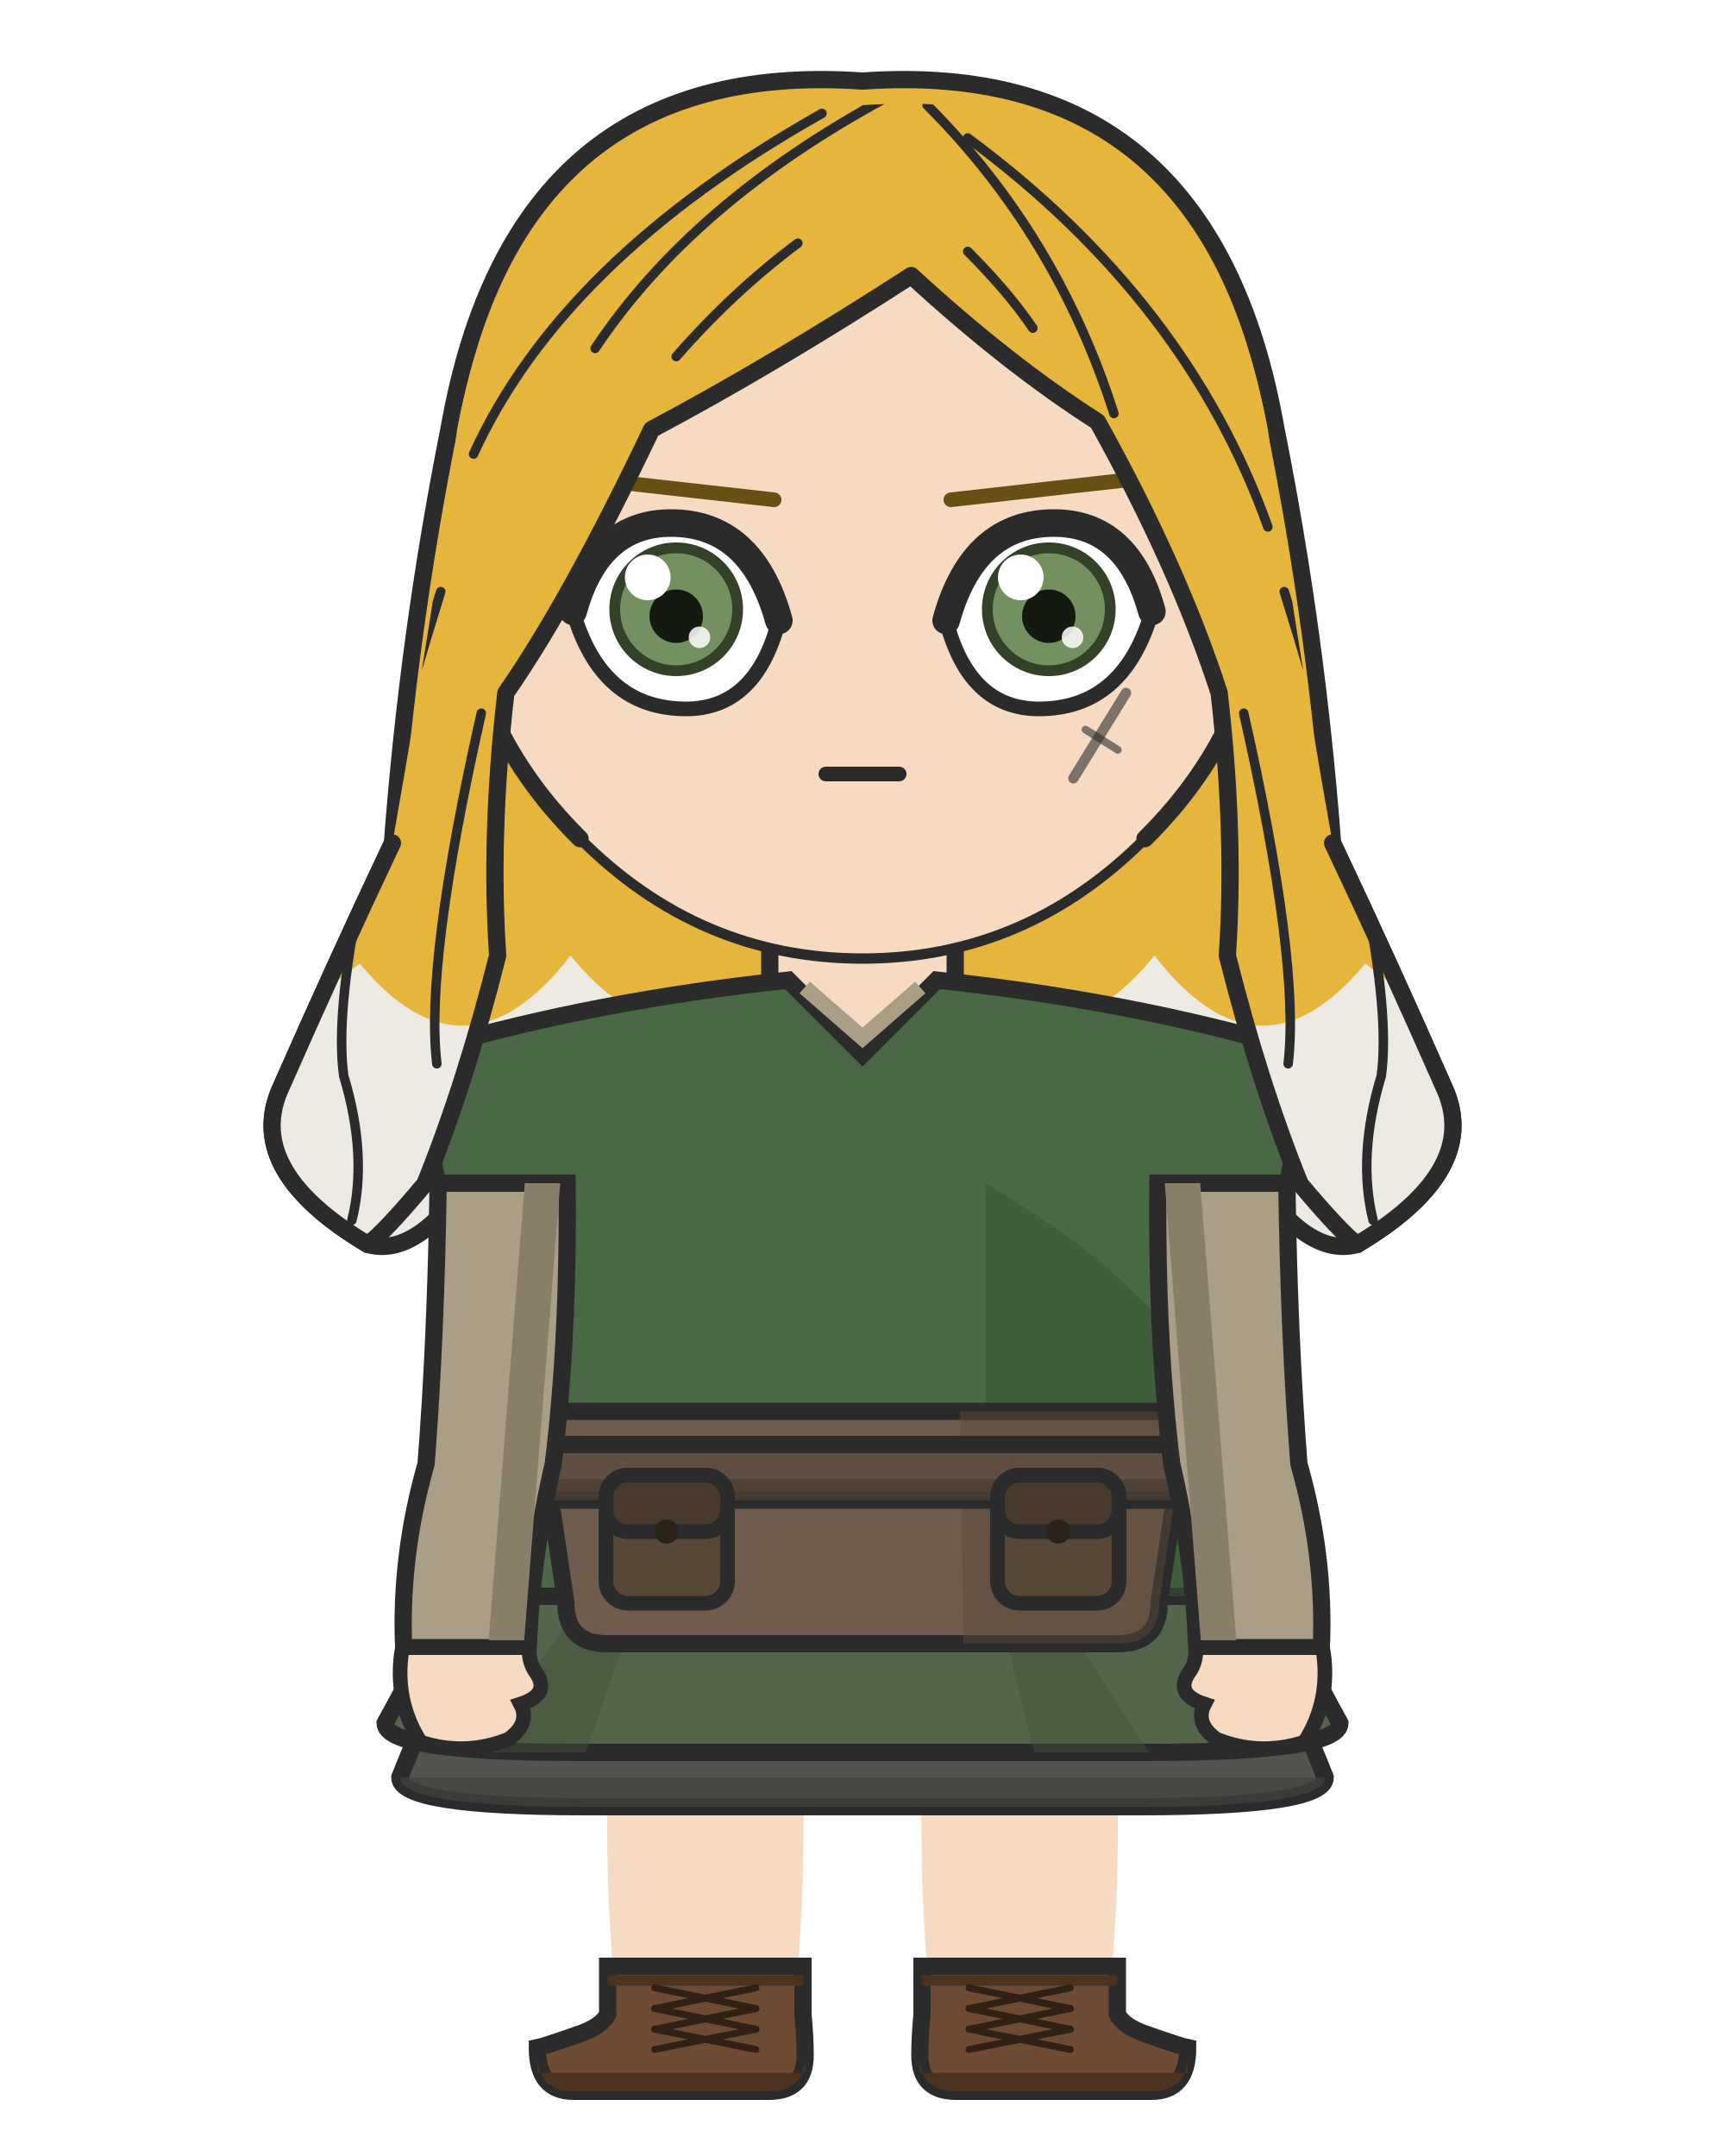
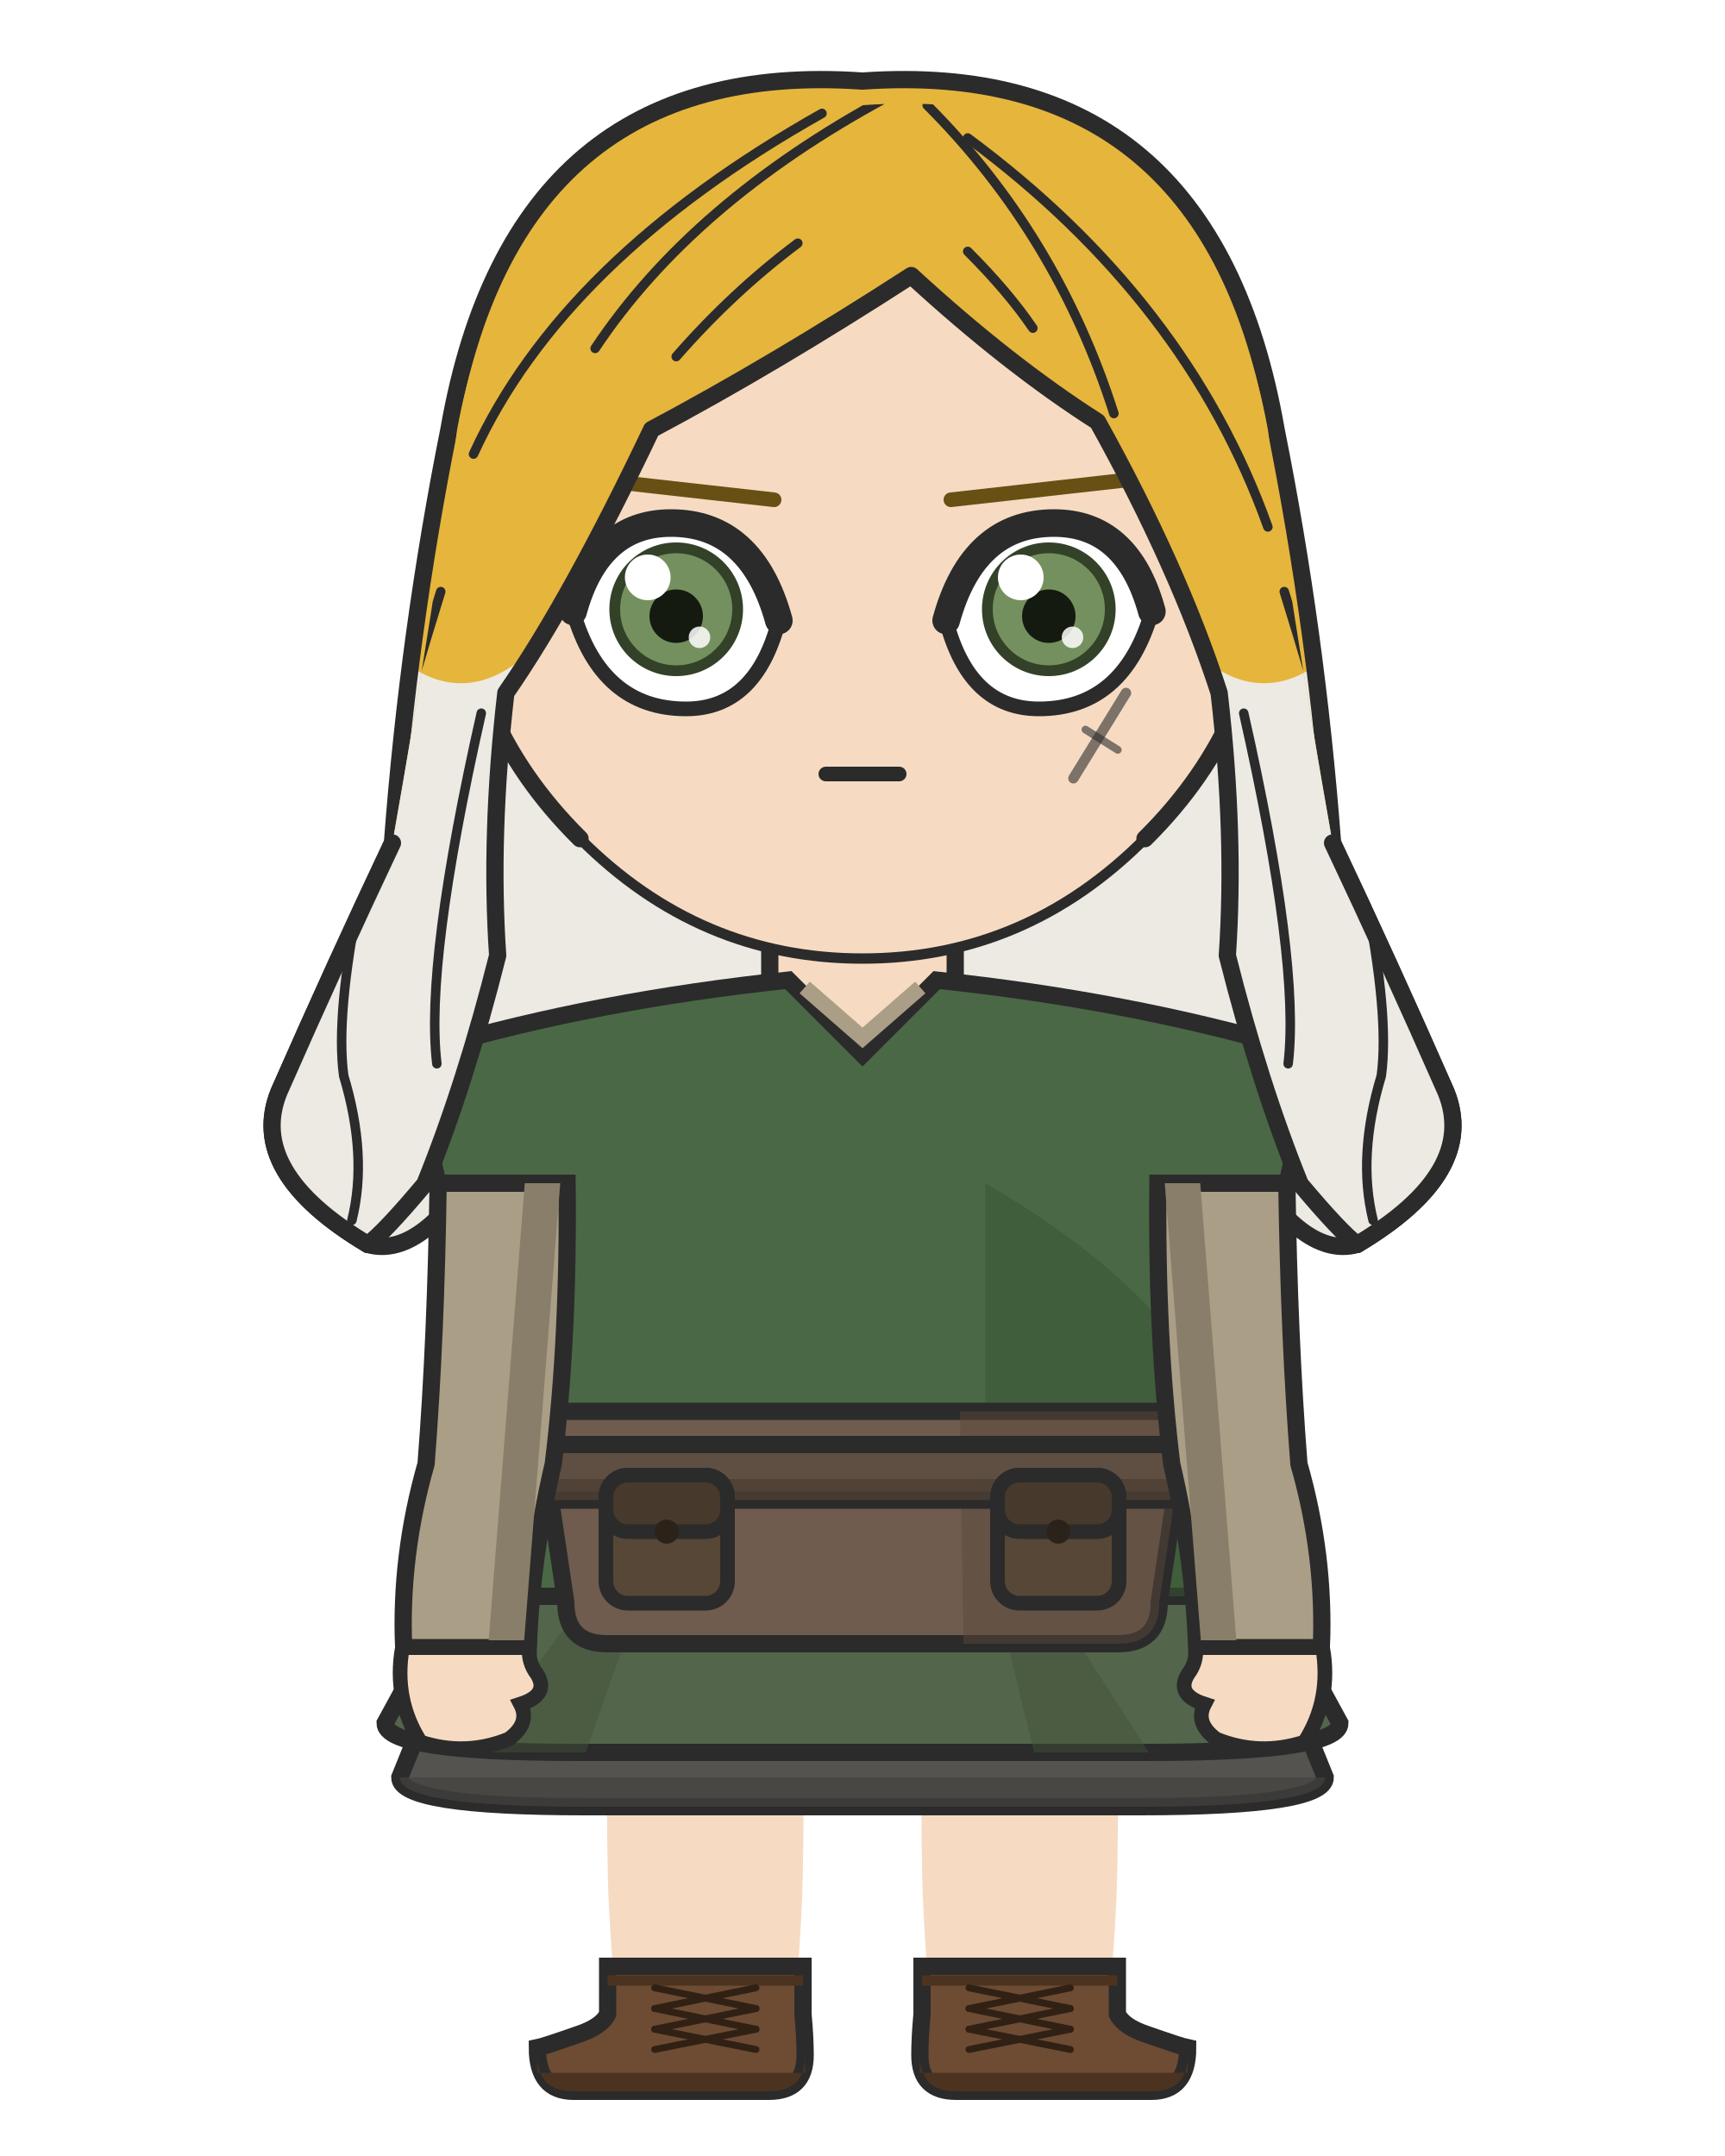
<svg xmlns="http://www.w3.org/2000/svg" width="400" height="500" viewBox="0 0 400 500">
  <rect width="100%" height="100%" fill="white" />
  <defs>
    <clipPath id="hair-tips">
-       <path d="M 21.4 221.6 Q 49.6 251.4 83.4 223.4 Q 107.9 253.2 132.3 221.6 Q 154.9 249.5 177.4 225.3 Q 200.0 255.1 222.6 225.3 Q 245.1 249.5 267.7 221.6 Q 292.1 253.2 316.6 223.4 Q 350.4 251.4 378.6 221.6 Q 378.6 308.9 378.6 429.6 Q 200.0 429.6 21.4 429.6 Z" />
+       <path d="M 21.4 141.5 Q 49.6 173.9 83.4 142.9 Q 107.9 175.3 132.3 140.2 Q 154.9 172.6 177.4 142.9 Q 200.0 176.6 222.6 142.9 Q 245.1 172.6 267.7 140.2 Q 292.1 175.3 316.6 142.9 Q 350.4 173.9 378.6 141.5 Q 378.6 308.9 378.6 429.6 Q 200.0 429.6 21.4 429.6 Z" />
    </clipPath>
    <clipPath id="hair-front">
      <path d="M 85.3 288.6 Q 89.1 285.8 98.5 274.6 Q 107.9 251.4 115.4 221.6 Q 113.5 193.6 117.3 160.7 Q 132.3 139.1 151.1 99.6 Q 179.3 84.6 211.3 63.9 Q 233.8 84.6 254.5 97.8 Q 273.3 131.6 282.7 160.7 Q 286.5 193.6 284.6 221.6 Q 292.1 251.4 301.5 274.6 Q 310.9 285.8 314.7 288.6 Q 342.9 271.8 335.3 253.2 Q 322.2 223.4 309.0 195.5 Q 298.7 137.2 294.0 99.6 Q 279.0 18.8 200.0 24.4 Q 121.0 18.8 106.0 99.6 Q 101.3 137.2 91.0 195.5 Q 77.8 223.4 64.7 253.2 Q 57.1 271.8 85.3 288.6 Z" />
    </clipPath>
  </defs>
  <path d="M 104.1 99.6 Q 119.2 13.2 200.0 18.8 Q 280.8 13.2 295.9 99.6 Q 305.3 146.6 309.0 195.5 Q 322.2 223.4 335.3 253.2 Q 342.9 271.8 314.7 288.6 Q 301.5 292.3 286.5 266.0 Q 271.4 273.5 256.4 298.0 Q 241.4 290.5 228.2 269.8 Q 213.2 277.3 200.0 294.2 Q 186.8 277.3 171.8 269.8 Q 158.6 290.5 143.6 298.0 Q 128.6 273.5 113.5 266.0 Q 98.5 292.3 85.3 288.6 Q 57.1 271.8 64.7 253.2 Q 77.8 223.4 91.0 195.5 Q 94.7 146.6 104.1 99.6 Z" fill="#e6b53c" />
  <path d="M 104.1 99.6 Q 119.2 13.2 200.0 18.8 Q 280.8 13.2 295.9 99.6 Q 305.3 146.6 309.0 195.5 Q 322.2 223.4 335.3 253.2 Q 342.9 271.8 314.7 288.6 Q 301.5 292.3 286.5 266.0 Q 271.4 273.5 256.4 298.0 Q 241.4 290.5 228.2 269.8 Q 213.2 277.3 200.0 294.2 Q 186.8 277.3 171.8 269.8 Q 158.6 290.5 143.6 298.0 Q 128.6 273.5 113.5 266.0 Q 98.5 292.3 85.3 288.6 Q 57.1 271.8 64.7 253.2 Q 77.8 223.4 91.0 195.5 Q 94.7 146.6 104.1 99.6 Z" fill="#eceae3" clip-path="url(#hair-tips)" />
  <path d="M 104.1 99.6 Q 119.2 13.2 200.0 18.8 Q 280.8 13.2 295.9 99.6 Q 305.3 146.6 309.0 195.5 Q 322.2 223.4 335.3 253.2 Q 342.9 271.8 314.7 288.6 Q 301.5 292.3 286.5 266.0 Q 271.4 273.5 256.4 298.0 Q 241.4 290.5 228.2 269.8 Q 213.2 277.3 200.0 294.2 Q 186.8 277.3 171.8 269.8 Q 158.6 290.5 143.6 298.0 Q 128.6 273.5 113.5 266.0 Q 98.5 292.3 85.3 288.6 Q 57.1 271.8 64.7 253.2 Q 77.8 223.4 91.0 195.5 Q 94.7 146.6 104.1 99.6 Z" fill="none" stroke="#2b2b2b" stroke-width="4.0" />
  <rect x="178.5" y="207.7" width="43.0" height="43.2" rx="15.1" fill="#f6dbc2" />
  <line x1="178.5" y1="207.7" x2="178.5" y2="251.0" stroke="#2b2b2b" stroke-width="4.0" />
  <line x1="221.5" y1="207.7" x2="221.5" y2="251.0" stroke="#2b2b2b" stroke-width="4.0" />
  <path d="M 140.7 398.9 L 186.4 398.9 Q 186.4 422.3 186.2 432.3 Q 186.1 444.5 184.2 467.1 L 143.0 467.1 Q 141.0 444.5 140.9 432.3 Q 140.7 422.3 140.7 398.9 Z" fill="#f6dbc2" />
  <path d="M 186.2 456.0 L 186.2 467.1 Q 186.7 472.5 186.7 476.6 Q 186.7 485.0 178.3 485.0 L 133.0 485.0 Q 124.6 485.0 124.6 474.9 Q 126.1 474.6 134.1 471.8 Q 139.5 470.0 140.9 467.1 L 140.9 456.0 Z" fill="#6d4c33" stroke="#2b2b2b" stroke-width="4.0" />
  <path d="M 186.7 480.7 L 124.6 480.7 L 124.6 476.6 Q 124.6 485.0 133.0 485.0 L 178.3 485.0 Q 186.7 485.0 186.7 476.6 Z" fill="#4c3320" />
  <line x1="140.9" y1="459.3" x2="186.2" y2="459.3" stroke="#4c3320" stroke-width="2.4" />
  <line x1="175.3" y1="461.0" x2="151.8" y2="465.8" stroke="#312115" stroke-width="1.6" stroke-linecap="round" />
  <line x1="151.8" y1="461.0" x2="175.3" y2="465.8" stroke="#312115" stroke-width="1.6" stroke-linecap="round" />
  <line x1="175.3" y1="465.8" x2="151.8" y2="470.6" stroke="#312115" stroke-width="1.6" stroke-linecap="round" />
  <line x1="151.8" y1="465.8" x2="175.3" y2="470.6" stroke="#312115" stroke-width="1.6" stroke-linecap="round" />
  <line x1="175.3" y1="470.6" x2="151.8" y2="475.3" stroke="#312115" stroke-width="1.6" stroke-linecap="round" />
  <line x1="151.8" y1="470.6" x2="175.3" y2="475.3" stroke="#312115" stroke-width="1.6" stroke-linecap="round" />
  <path d="M 213.6 398.9 L 259.3 398.9 Q 259.3 422.3 259.1 432.3 Q 259.0 444.5 257.0 467.1 L 215.8 467.1 Q 213.9 444.5 213.8 432.3 Q 213.6 422.3 213.6 398.9 Z" fill="#f6dbc2" />
  <path d="M 213.8 456.0 L 213.8 467.1 Q 213.3 472.5 213.3 476.6 Q 213.3 485.0 221.7 485.0 L 267.0 485.0 Q 275.4 485.0 275.4 474.9 Q 273.9 474.6 265.9 471.8 Q 260.5 470.0 259.1 467.1 L 259.1 456.0 Z" fill="#6d4c33" stroke="#2b2b2b" stroke-width="4.0" />
  <path d="M 213.3 480.7 L 275.4 480.7 L 275.4 476.6 Q 275.4 485.0 267.0 485.0 L 221.7 485.0 Q 213.3 485.0 213.3 476.6 Z" fill="#4c3320" />
  <line x1="213.8" y1="459.3" x2="259.1" y2="459.3" stroke="#4c3320" stroke-width="2.4" />
  <line x1="248.2" y1="461.0" x2="224.7" y2="465.8" stroke="#312115" stroke-width="1.6" stroke-linecap="round" />
  <line x1="224.7" y1="461.0" x2="248.2" y2="465.8" stroke="#312115" stroke-width="1.6" stroke-linecap="round" />
  <line x1="248.2" y1="465.8" x2="224.7" y2="470.6" stroke="#312115" stroke-width="1.6" stroke-linecap="round" />
  <line x1="224.7" y1="465.8" x2="248.2" y2="470.6" stroke="#312115" stroke-width="1.6" stroke-linecap="round" />
  <line x1="248.2" y1="470.6" x2="224.7" y2="475.3" stroke="#312115" stroke-width="1.6" stroke-linecap="round" />
  <line x1="224.7" y1="470.6" x2="248.2" y2="475.3" stroke="#312115" stroke-width="1.6" stroke-linecap="round" />
  <path d="M 122.1 339.5 L 92.7 412.2 Q 92.7 419.0 135.6 419.0 L 264.4 419.0 Q 307.3 419.0 307.3 412.2 L 277.9 339.5 Z" fill="#54534f" stroke="#2b2b2b" stroke-width="4.0" />
  <path d="M 92.7 412.2 L 92.7 412.2 Q 92.7 419.0 135.6 419.0 L 264.4 419.0 Q 307.3 419.0 307.3 412.2 L 307.3 412.2 Z" fill="#43423f" opacity="0.7" />
  <path d="M 122.1 339.5 L 89.3 399.6 Q 89.3 406.4 133.6 406.4 L 266.4 406.4 Q 310.7 406.4 310.7 399.6 L 277.9 339.5 Z" fill="#53654b" stroke="#2b2b2b" stroke-width="4.0" />
  <path d="M 159.5 339.5 L 109.3 406.4 L 135.8 406.4 Z" fill="#41513a" opacity="0.45" />
  <path d="M 223.4 339.5 L 266.4 406.4 L 239.8 406.4 Z" fill="#41513a" opacity="0.45" />
  <path d="M 182.8 227.3 Q 138.4 232.0 100.6 243.0 Q 97.6 260.3 101.6 274.4 L 117.7 274.4 Q 117.7 310.2 116.2 339.5 Q 107.1 356.4 107.1 370.2 L 292.9 370.2 Q 292.9 356.4 283.8 339.5 Q 282.3 310.2 282.3 274.4 L 298.4 274.4 Q 302.4 260.3 299.4 243.0 Q 261.6 232.0 217.2 227.3 L 200.0 244.5 Z" fill="#4a6845" stroke="#2b2b2b" stroke-width="4.0" />
  <path d="M 186.6 229.0 L 200.0 240.7 L 213.4 229.0" fill="none" stroke="#ab9e86" stroke-width="3.6" />
  <path d="M 228.5 274.4 Q 282.3 305.9 283.8 339.5 Q 292.9 356.4 292.9 370.2 L 228.5 370.2 Z" fill="#395335" opacity="0.55" />
  <path d="M 124.6 327.3 L 131.2 371.6 Q 131.2 381.2 140.8 381.2 L 259.2 381.2 Q 268.8 381.2 268.8 371.6 L 275.4 327.3 Z" fill="#6f5c4e" stroke="#2b2b2b" stroke-width="4.0" />
  <path d="M 222.6 327.3 L 275.4 327.3 L 268.8 371.6 Q 268.8 381.2 259.2 381.2 L 223.4 381.2 Z" fill="#59483c" opacity="0.5" />
  <rect x="113.7" y="335.0" width="172.6" height="12.9" rx="2.3" fill="#5f4f42" stroke="#2b2b2b" stroke-width="4.0" />
  <rect x="113.7" y="343.0" width="172.6" height="4.9" rx="2.3" fill="#4c3e33" opacity="0.8" />
  <rect x="140.5" y="342.1" width="28.2" height="29.7" rx="5.1" fill="#564737" stroke="#2b2b2b" stroke-width="3.4" />
  <rect x="140.5" y="342.1" width="28.2" height="13.1" rx="5.1" fill="#47392b" stroke="#2b2b2b" stroke-width="3.4" />
  <circle cx="154.6" cy="355.2" r="2.8" fill="#2b231a" />
  <rect x="231.3" y="342.1" width="28.2" height="29.7" rx="5.1" fill="#564737" stroke="#2b2b2b" stroke-width="3.4" />
  <rect x="231.3" y="342.1" width="28.2" height="13.1" rx="5.1" fill="#47392b" stroke="#2b2b2b" stroke-width="3.4" />
  <circle cx="245.4" cy="355.2" r="2.8" fill="#2b231a" />
  <defs>
    <clipPath id="arm-l">
      <path d="M 131.5 274.4 L 101.6 274.4 Q 101.1 310.2 98.8 339.5 Q 92.7 360.8 93.6 382.1 L 122.5 382.1 Q 123.3 360.8 128.3 339.5 Q 131.9 310.2 131.5 274.4 Z" />
    </clipPath>
  </defs>
  <path d="M 131.5 274.4 L 101.6 274.4 Q 101.1 310.2 98.8 339.5 Q 92.7 360.8 93.6 382.1 L 122.5 382.1 Q 123.3 360.8 128.3 339.5 Q 131.9 310.2 131.5 274.4 Z" fill="#ab9e86" stroke="#2b2b2b" stroke-width="4.0" />
  <g clip-path="url(#arm-l)">
    <line x1="125.8" y1="274.4" x2="117.3" y2="382.1" stroke="#897e69" stroke-width="8.2" stroke-linecap="round" />
  </g>
  <path d="M 93.3 382.1 Q 91.2 394.1 97.5 404.0 Q 108.0 407.4 118.0 403.3 Q 123.0 399.6 120.7 395.2 Q 127.5 393.0 124.5 388.2 Q 122.5 385.6 122.7 382.1 Z" fill="#f6dbc2" stroke="#2b2b2b" stroke-width="3.4" />
  <defs>
    <clipPath id="arm-r">
      <path d="M 268.5 274.4 L 298.4 274.4 Q 298.9 310.2 301.2 339.5 Q 307.3 360.8 306.4 382.1 L 277.5 382.1 Q 276.7 360.8 271.7 339.5 Q 268.1 310.2 268.5 274.4 Z" />
    </clipPath>
  </defs>
  <path d="M 268.5 274.4 L 298.4 274.4 Q 298.9 310.2 301.2 339.5 Q 307.3 360.8 306.4 382.1 L 277.5 382.1 Q 276.7 360.8 271.7 339.5 Q 268.1 310.2 268.5 274.4 Z" fill="#ab9e86" stroke="#2b2b2b" stroke-width="4.0" />
  <g clip-path="url(#arm-r)">
    <line x1="274.2" y1="274.4" x2="282.7" y2="382.1" stroke="#897e69" stroke-width="8.2" stroke-linecap="round" />
  </g>
  <path d="M 306.7 382.1 Q 308.8 394.1 302.5 404.0 Q 292.0 407.4 282.0 403.3 Q 277.0 399.6 279.3 395.2 Q 272.5 393.0 275.5 388.2 Q 277.5 385.6 277.3 382.1 Z" fill="#f6dbc2" stroke="#2b2b2b" stroke-width="3.4" />
  <path d="M 200.0 33.8 Q 238.9 33.8 266.5 61.4 Q 294.0 88.9 294.0 127.8 Q 293.5 166.8 265.5 194.5 Q 237.8 222.3 200.0 222.3 Q 162.2 222.3 134.5 194.5 Q 106.5 166.8 106.0 127.8 Q 106.0 88.9 133.5 61.4 Q 161.1 33.8 200.0 33.8 Z" fill="#f6dbc2" />
  <path d="M 134.5 194.5 Q 106.5 166.8 106.0 127.8 Q 106.0 88.9 133.5 61.4 Q 161.1 33.8 200.0 33.8 Q 238.9 33.8 266.5 61.4 Q 294.0 88.9 294.0 127.8 Q 293.5 166.8 265.5 194.5" fill="none" stroke="#2b2b2b" stroke-width="4.0" stroke-linecap="round" />
  <path d="M 265.5 194.5 Q 237.8 222.3 200.0 222.3 Q 162.2 222.3 134.5 194.5" fill="none" stroke="#2b2b2b" stroke-width="2.4" stroke-linecap="round" />
  <line x1="179.5" y1="115.9" x2="134.1" y2="110.8" stroke="#685015" stroke-width="3.4" stroke-linecap="round" />
  <defs>
    <clipPath id="eye-l">
      <path d="M 180.6 143.9 Q 174.4 121.3 155.6 121.3 Q 138.5 121.3 132.9 141.8 Q 139.4 164.4 159.1 164.4 Q 175.3 164.4 180.6 143.9 Z" />
    </clipPath>
  </defs>
  <path d="M 180.6 143.9 Q 174.4 121.3 155.6 121.3 Q 138.5 121.3 132.9 141.8 Q 139.4 164.4 159.1 164.4 Q 175.3 164.4 180.6 143.9 Z" fill="white" stroke="#2b2b2b" stroke-width="3.4" />
  <g clip-path="url(#eye-l)">
    <circle cx="156.8" cy="141.3" r="15.5" fill="#334129" />
    <circle cx="156.8" cy="141.3" r="13.0" fill="#74905e" />
    <circle cx="156.8" cy="142.9" r="6.2" fill="#141a10" />
    <circle cx="150.2" cy="133.9" r="5.3" fill="white" />
    <circle cx="162.2" cy="147.8" r="2.5" fill="white" opacity="0.85" />
  </g>
  <path d="M 180.6 143.9 Q 174.4 121.3 155.6 121.3 Q 138.5 121.3 132.9 141.8" fill="none" stroke="#2b2b2b" stroke-width="6.4" stroke-linecap="round" />
  <line x1="220.5" y1="115.9" x2="265.9" y2="110.8" stroke="#685015" stroke-width="3.4" stroke-linecap="round" />
  <defs>
    <clipPath id="eye-r">
      <path d="M 219.4 143.9 Q 225.6 121.3 244.4 121.3 Q 261.5 121.3 267.1 141.8 Q 260.6 164.4 240.9 164.4 Q 224.7 164.4 219.4 143.9 Z" />
    </clipPath>
  </defs>
  <path d="M 219.4 143.9 Q 225.6 121.3 244.4 121.3 Q 261.5 121.3 267.1 141.8 Q 260.6 164.4 240.9 164.4 Q 224.7 164.4 219.4 143.9 Z" fill="white" stroke="#2b2b2b" stroke-width="3.4" />
  <g clip-path="url(#eye-r)">
    <circle cx="243.2" cy="141.3" r="15.5" fill="#334129" />
    <circle cx="243.2" cy="141.3" r="13.0" fill="#74905e" />
    <circle cx="243.2" cy="142.9" r="6.2" fill="#141a10" />
    <circle cx="236.7" cy="133.9" r="5.3" fill="white" />
    <circle cx="248.7" cy="147.8" r="2.5" fill="white" opacity="0.85" />
  </g>
  <path d="M 219.4 143.9 Q 225.6 121.3 244.4 121.3 Q 261.5 121.3 267.1 141.8" fill="none" stroke="#2b2b2b" stroke-width="6.4" stroke-linecap="round" />
  <path d="M 191.5 179.5 Q 200.0 179.5 208.5 179.5" fill="none" stroke="#2b2b2b" stroke-width="3.4" stroke-linecap="round" />
  <line x1="248.9" y1="180.5" x2="261.1" y2="160.7" stroke="#2b2b2b" stroke-width="2.4" stroke-linecap="round" opacity="0.6" />
  <line x1="251.7" y1="169.2" x2="259.2" y2="173.9" stroke="#2b2b2b" stroke-width="1.8" stroke-linecap="round" opacity="0.6" />
  <path d="M 85.3 288.6 Q 89.1 285.8 98.5 274.6 Q 107.9 251.4 115.4 221.6 Q 113.5 193.6 117.3 160.7 Q 132.3 139.1 151.1 99.6 Q 179.3 84.6 211.3 63.9 Q 233.8 84.6 254.5 97.8 Q 273.3 131.6 282.7 160.7 Q 286.5 193.6 284.6 221.6 Q 292.1 251.4 301.5 274.6 Q 310.9 285.8 314.7 288.6 Q 342.9 271.8 335.3 253.2 Q 322.2 223.4 309.0 195.5 Q 298.7 137.2 294.0 99.6 Q 279.0 18.8 200.0 24.4 Q 121.0 18.8 106.0 99.6 Q 101.3 137.2 91.0 195.5 Q 77.8 223.4 64.7 253.2 Q 57.1 271.8 85.3 288.6 Z" fill="#e6b53c" />
  <path d="M 85.3 288.6 Q 89.1 285.8 98.5 274.6 Q 107.9 251.4 115.4 221.6 Q 113.5 193.6 117.3 160.7 Q 132.3 139.1 151.1 99.6 Q 179.3 84.6 211.3 63.9 Q 233.8 84.6 254.5 97.8 Q 273.3 131.6 282.7 160.7 Q 286.5 193.6 284.6 221.6 Q 292.1 251.4 301.5 274.6 Q 310.9 285.8 314.7 288.6 Q 342.9 271.8 335.3 253.2 Q 322.2 223.4 309.0 195.5 Q 298.7 137.2 294.0 99.6 Q 279.0 18.8 200.0 24.4 Q 121.0 18.8 106.0 99.6 Q 101.3 137.2 91.0 195.5 Q 77.8 223.4 64.7 253.2 Q 57.1 271.8 85.3 288.6 Z" fill="#eceae3" clip-path="url(#hair-tips)" />
  <path d="M 85.3 288.6 Q 89.1 285.8 98.5 274.6 Q 107.9 251.4 115.4 221.6 Q 113.5 193.6 117.3 160.7 Q 132.3 139.1 151.1 99.6 Q 179.3 84.6 211.3 63.9 Q 233.8 84.6 254.5 97.8 Q 273.3 131.6 282.7 160.7 Q 286.5 193.6 284.6 221.6 Q 292.1 251.4 301.5 274.6 Q 310.9 285.8 314.7 288.6" fill="none" stroke="#2b2b2b" stroke-width="4.0" stroke-linecap="round" stroke-linejoin="round" />
  <path d="M 85.3 288.6 Q 57.1 271.8 64.7 253.2 Q 77.8 223.4 91.0 195.5" fill="none" stroke="#2b2b2b" stroke-width="4.0" stroke-linecap="round" />
  <path d="M 314.7 288.6 Q 342.9 271.8 335.3 253.2 Q 322.2 223.4 309.0 195.5" fill="none" stroke="#2b2b2b" stroke-width="4.0" stroke-linecap="round" />
  <path d="M 205.6 22.6 Q 160.5 47.0 138.0 80.8" fill="none" stroke="#2b2b2b" stroke-width="2.2" stroke-linecap="round" clip-path="url(#hair-front)" />
  <path d="M 190.6 26.3 Q 130.4 60.2 109.8 105.3" fill="none" stroke="#2b2b2b" stroke-width="2.2" stroke-linecap="round" clip-path="url(#hair-front)" />
  <path d="M 215.0 24.4 Q 245.1 54.5 258.3 95.9" fill="none" stroke="#2b2b2b" stroke-width="2.2" stroke-linecap="round" clip-path="url(#hair-front)" />
  <path d="M 224.4 32.0 Q 275.2 69.6 294.0 122.2" fill="none" stroke="#2b2b2b" stroke-width="2.2" stroke-linecap="round" clip-path="url(#hair-front)" />
  <path d="M 297.8 137.2 Q 324.1 221.6 320.3 249.5 Q 314.7 268.1 318.4 283.0" fill="none" stroke="#2b2b2b" stroke-width="2.2" stroke-linecap="round" clip-path="url(#hair-front)" />
  <path d="M 102.2 137.2 Q 75.9 221.6 79.7 249.5 Q 85.3 268.1 81.6 283.0" fill="none" stroke="#2b2b2b" stroke-width="2.2" stroke-linecap="round" clip-path="url(#hair-front)" />
  <path d="M 288.4 165.4 Q 301.5 223.4 298.7 246.7" fill="none" stroke="#2b2b2b" stroke-width="2.2" stroke-linecap="round" clip-path="url(#hair-front)" />
  <path d="M 111.6 165.4 Q 98.5 223.4 101.3 246.7" fill="none" stroke="#2b2b2b" stroke-width="2.2" stroke-linecap="round" clip-path="url(#hair-front)" />
  <path d="M 224.4 58.3 Q 233.8 67.7 239.5 76.1" fill="none" stroke="#2b2b2b" stroke-width="2.2" stroke-linecap="round" clip-path="url(#hair-front)" />
  <path d="M 185.0 56.4 Q 169.9 67.7 156.8 82.7" fill="none" stroke="#2b2b2b" stroke-width="2.2" stroke-linecap="round" clip-path="url(#hair-front)" />
</svg>
